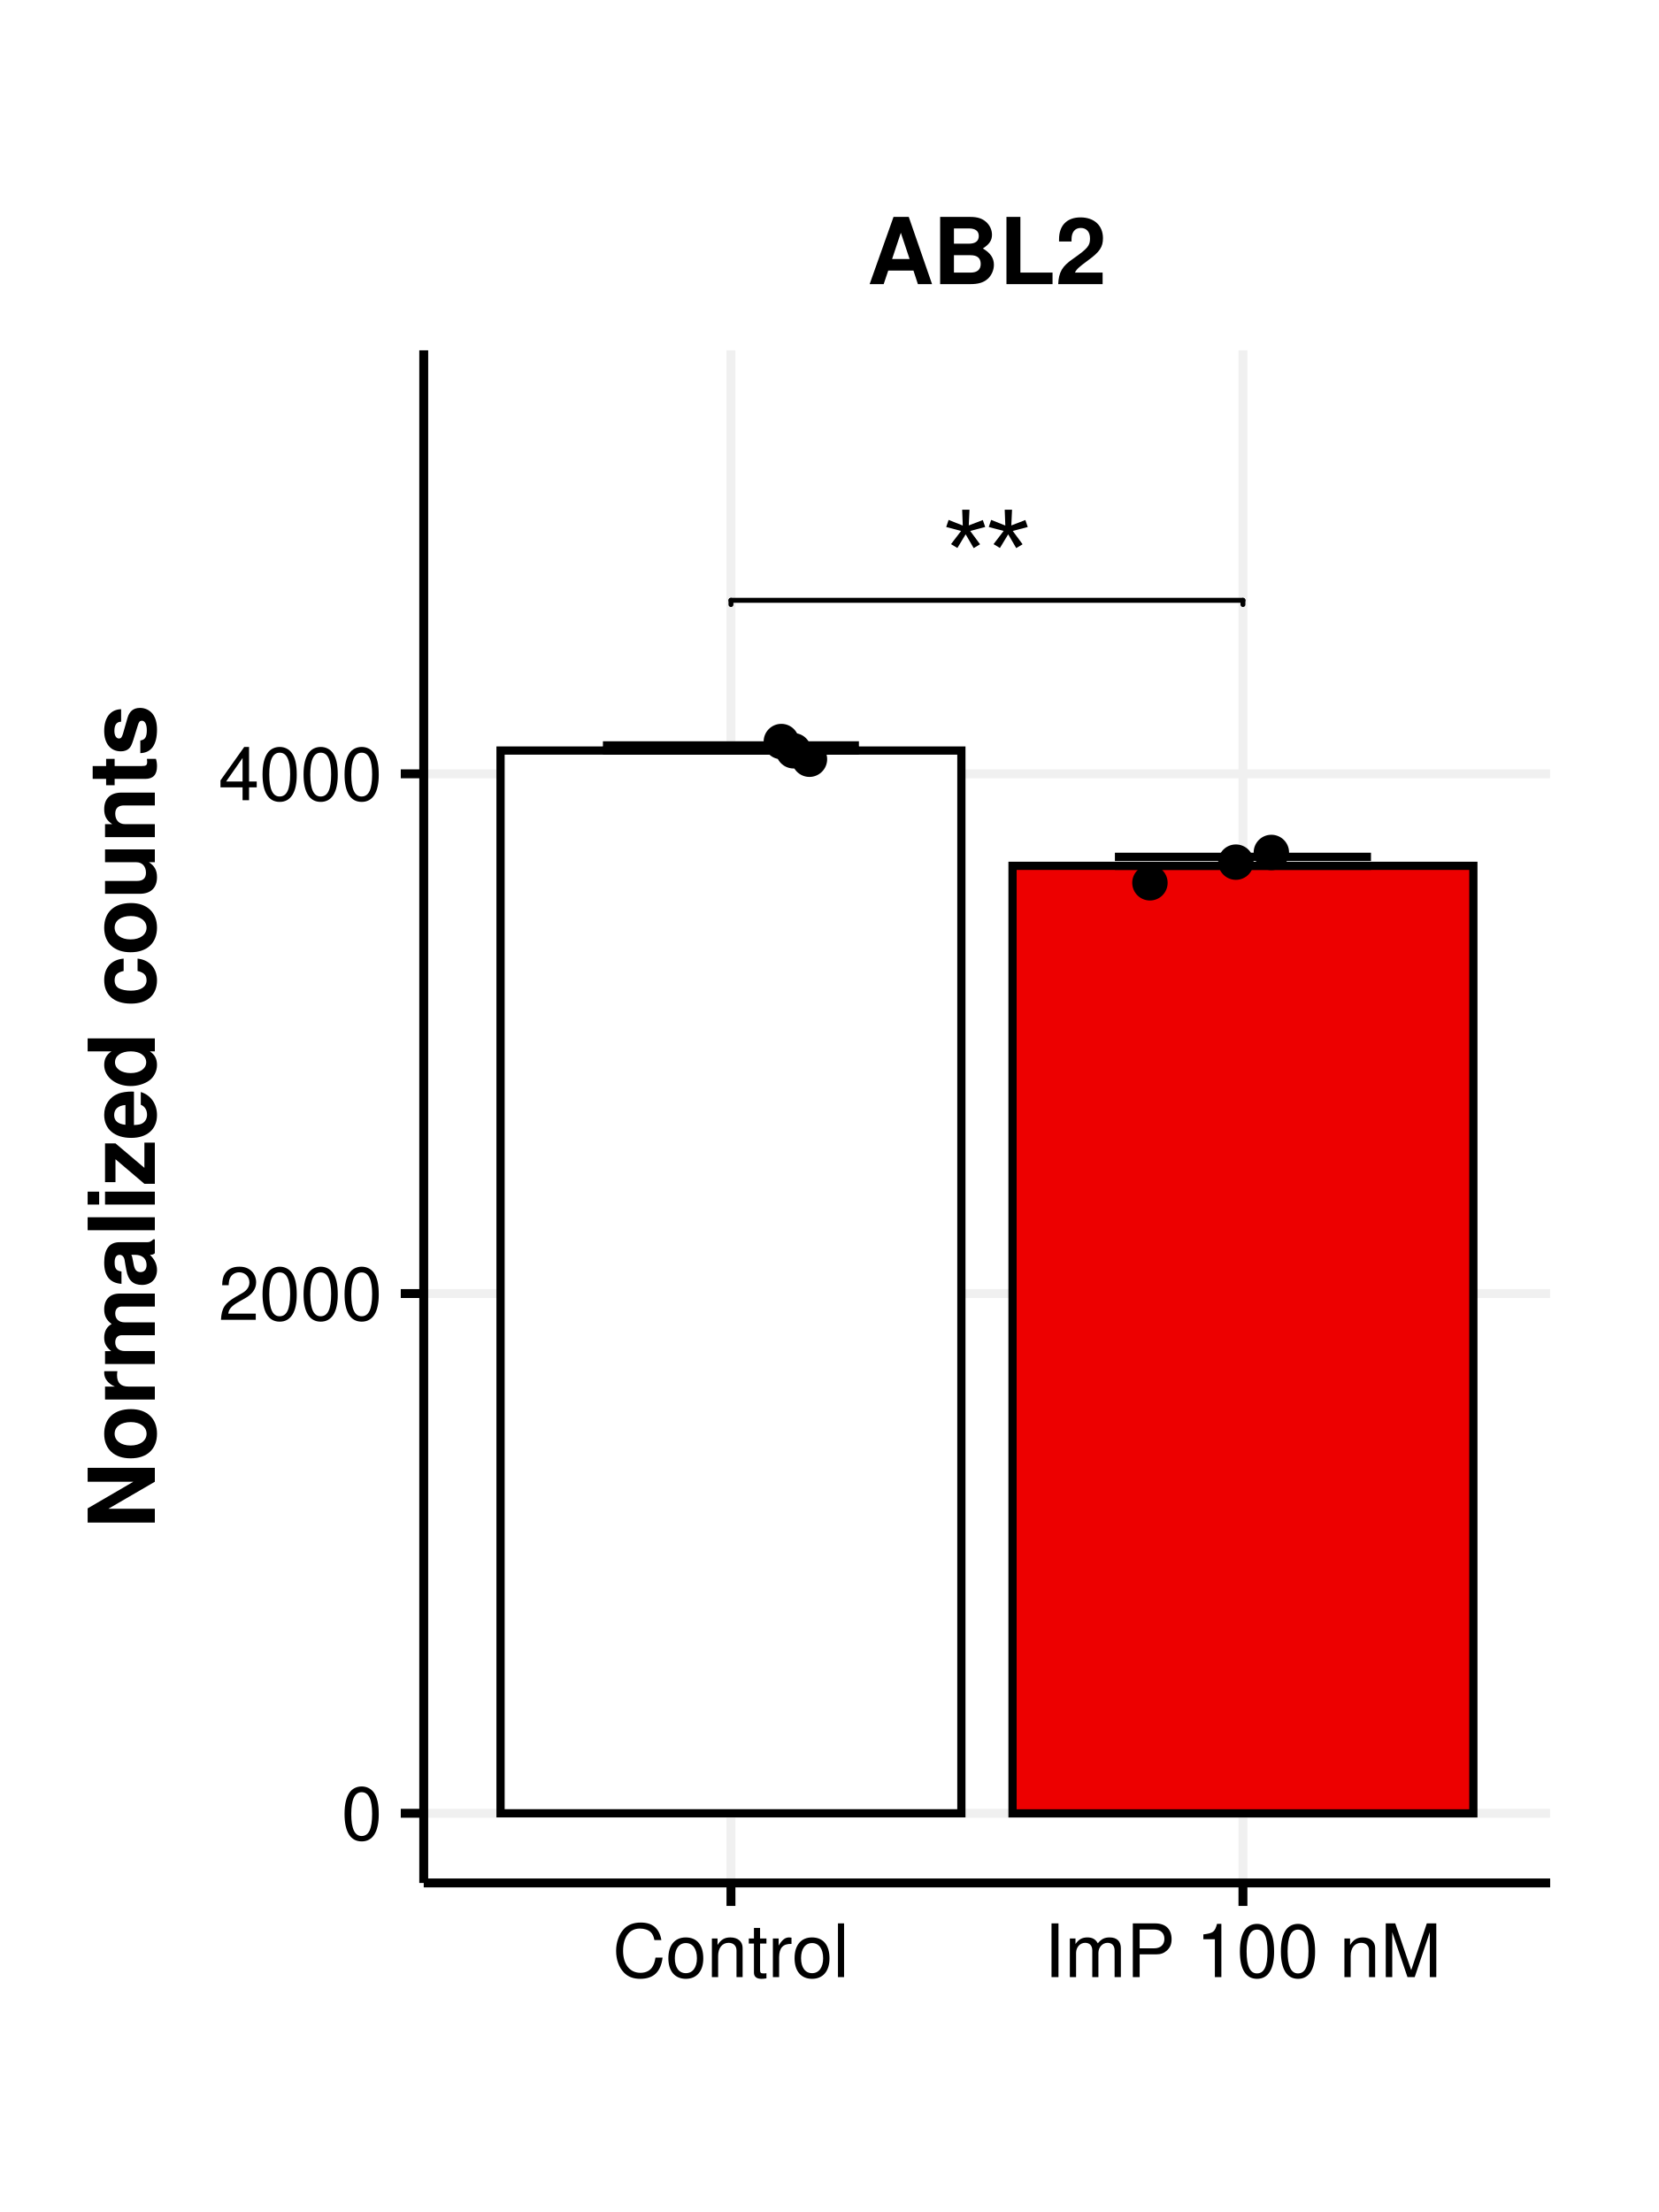
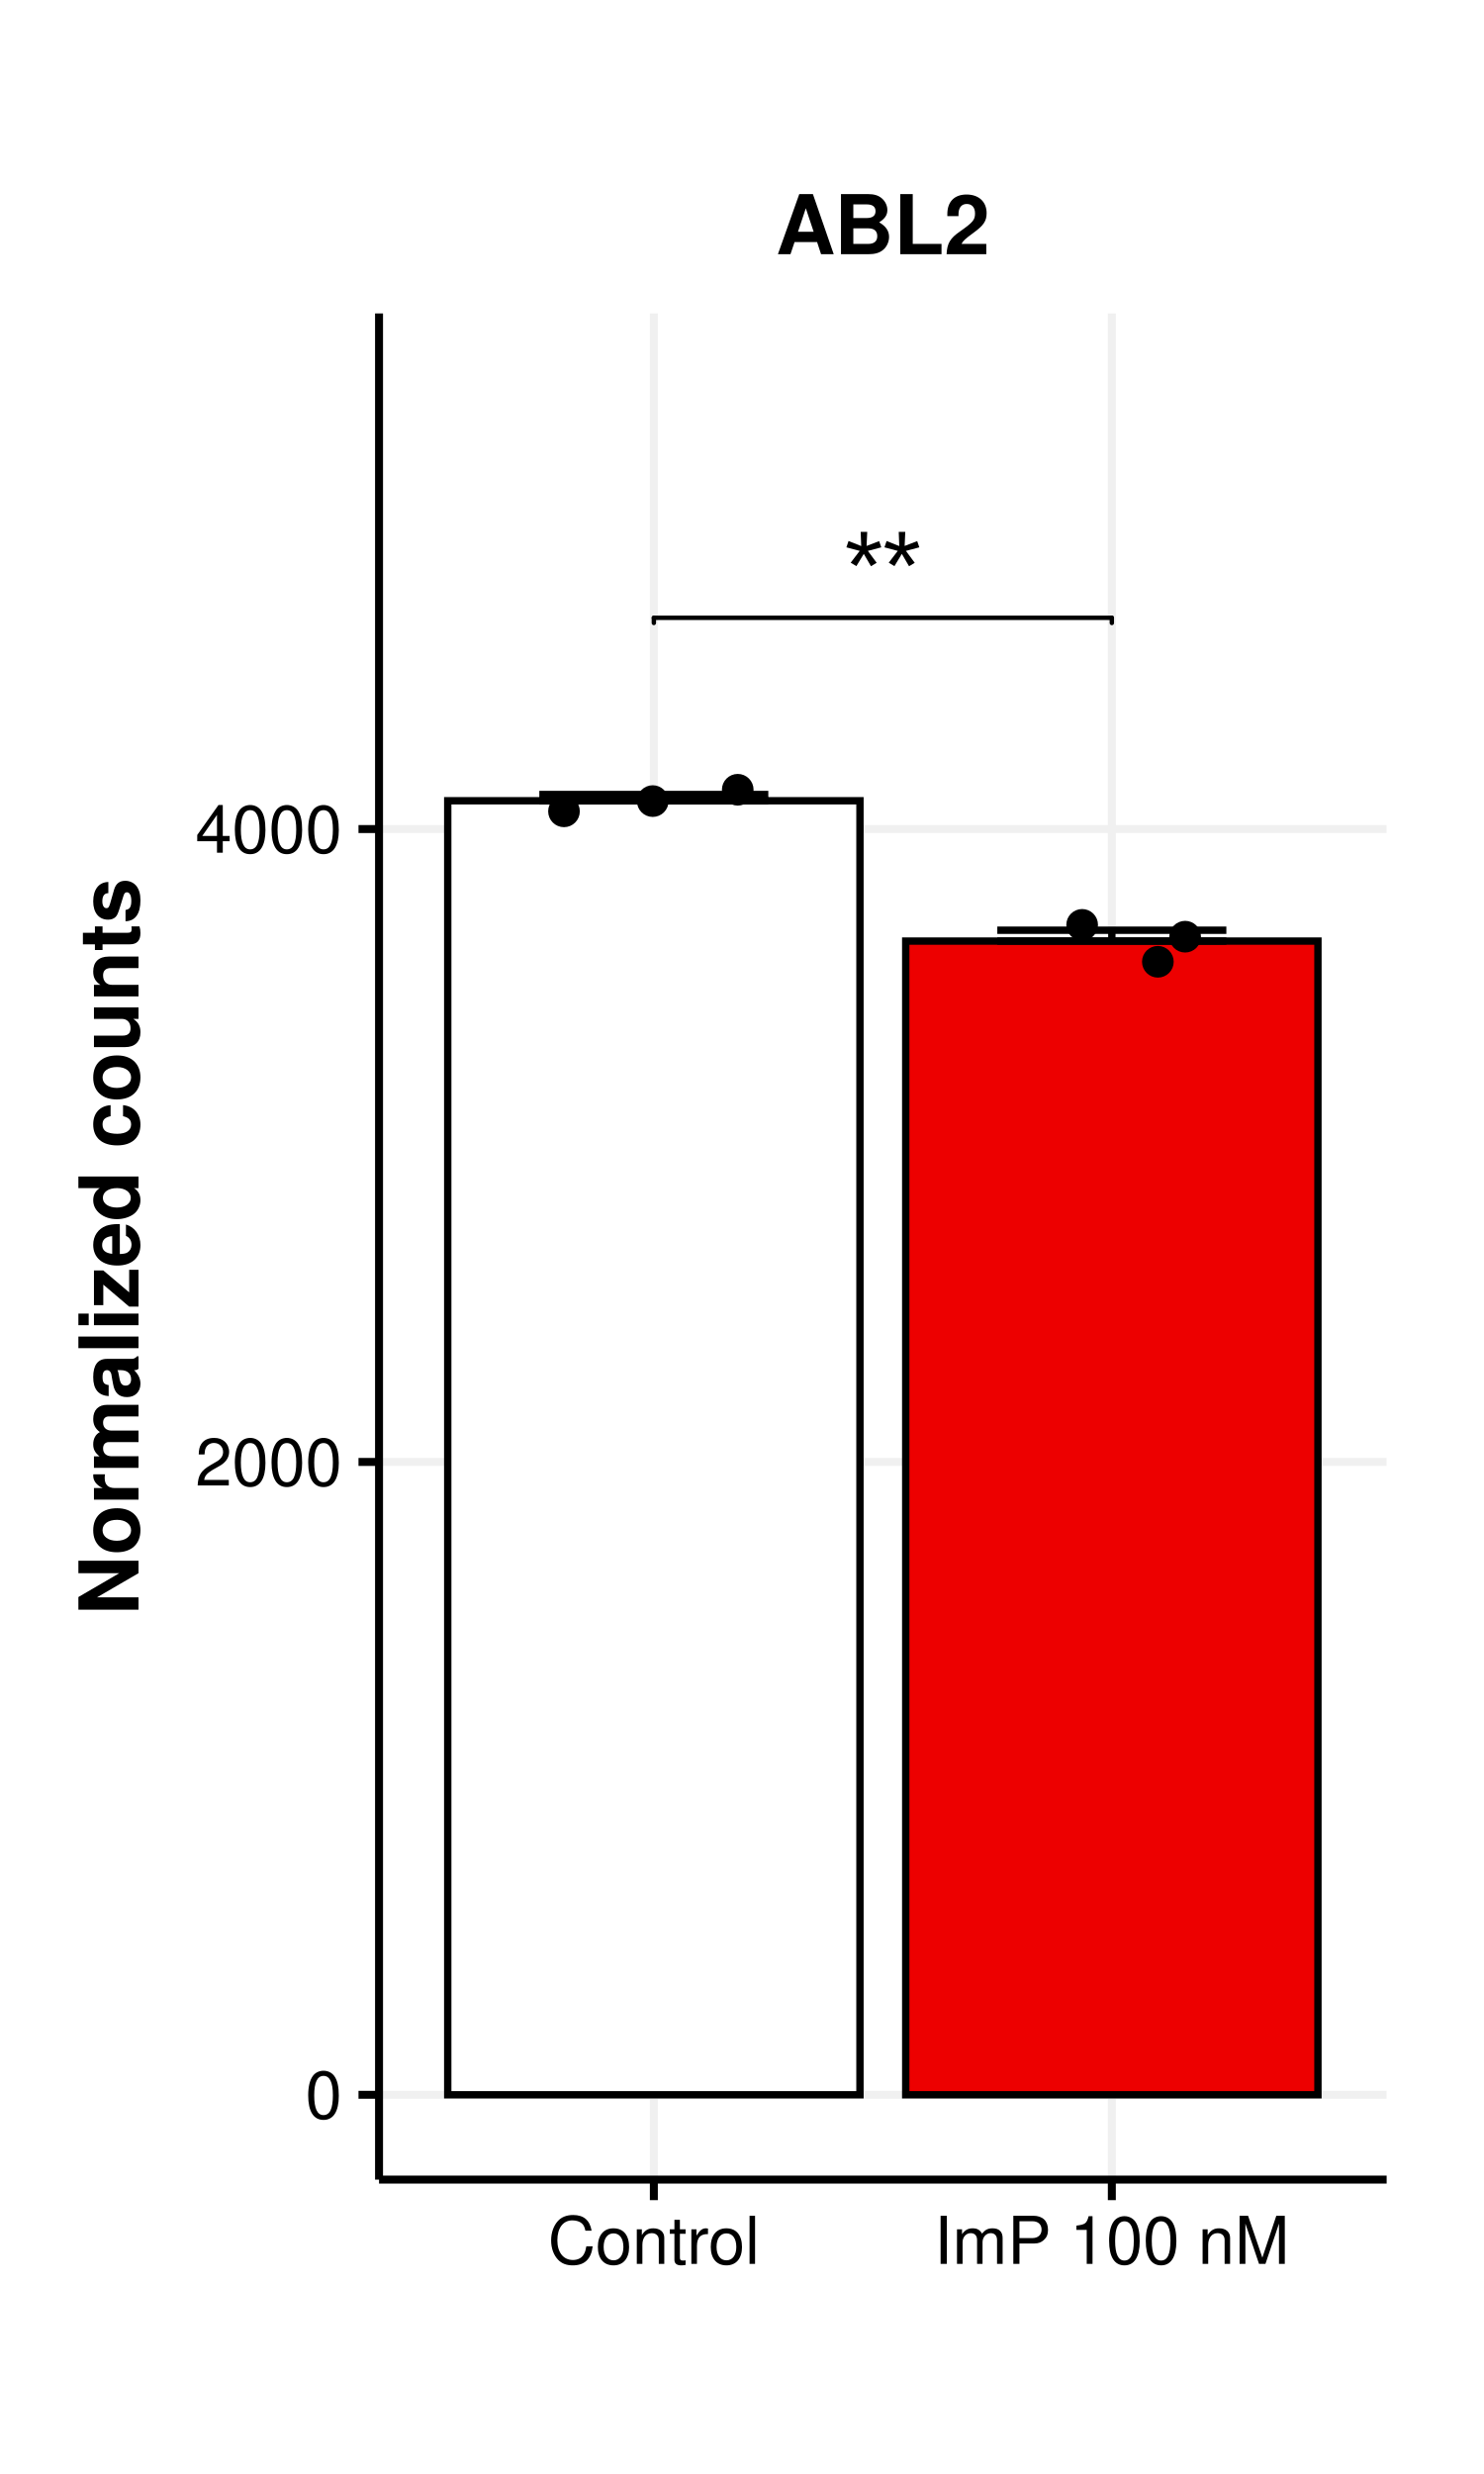
- <svg xmlns="http://www.w3.org/2000/svg" class="svglite" width="216.00pt" height="288.00pt" viewBox="0 0 216.00 288.00">
+ <svg xmlns="http://www.w3.org/2000/svg" class="svglite" width="216.00pt" height="360.00pt" viewBox="0 0 216.00 360.00">
  <defs>
    <style type="text/css">
    .svglite line, .svglite polyline, .svglite polygon, .svglite path, .svglite rect, .svglite circle {
      fill: none;
      stroke: #000000;
      stroke-linecap: round;
      stroke-linejoin: round;
      stroke-miterlimit: 10.00;
    }
    .svglite text {
      white-space: pre;
    }
  </style>
  </defs>
  <rect width="100%" height="100%" style="stroke: none; fill: #FFFFFF;" />
  <defs>
-     <clipPath id="cpMC4wMHwyMTYuMDB8MC4wMHwyODguMDA=">
-       <rect x="0.00" y="0.00" width="216.00" height="288.00" />
+     <clipPath id="cpMC4wMHwyMTYuMDB8MC4wMHwzNjAuMDA=">
+       <rect x="0.00" y="0.00" width="216.00" height="360.00" />
    </clipPath>
  </defs>
-   <g clip-path="url(#cpMC4wMHwyMTYuMDB8MC4wMHwyODguMDA=)">
-     <rect x="0.00" y="0.00" width="216.00" height="288.00" style="stroke-width: 1.16; stroke: none; fill: #FFFFFF;" />
+   <g clip-path="url(#cpMC4wMHwyMTYuMDB8MC4wMHwzNjAuMDA=)">
+     <rect x="0.00" y="0.00" width="216.00" height="360.00" style="stroke-width: 1.16; stroke: none; fill: #FFFFFF;" />
  </g>
  <defs>
-     <clipPath id="cpNTUuMTd8MjAxLjgzfDQ1LjYxfDI0NS4xNg==">
-       <rect x="55.17" y="45.61" width="146.65" height="199.55" />
+     <clipPath id="cpNTUuMTd8MjAxLjgzfDQ1LjYxfDMxNy4xNg==">
+       <rect x="55.17" y="45.61" width="146.65" height="271.55" />
    </clipPath>
  </defs>
-   <g clip-path="url(#cpNTUuMTd8MjAxLjgzfDQ1LjYxfDI0NS4xNg==)">
-     <rect x="55.17" y="45.61" width="146.65" height="199.55" style="stroke-width: 1.16; stroke: none; fill: #FFFFFF;" />
-     <polyline points="55.17,236.09 201.83,236.09 " style="stroke-width: 1.16; stroke: #F0F0F0; stroke-linecap: butt;" />
-     <polyline points="55.17,168.42 201.83,168.42 " style="stroke-width: 1.16; stroke: #F0F0F0; stroke-linecap: butt;" />
-     <polyline points="55.17,100.75 201.83,100.75 " style="stroke-width: 1.16; stroke: #F0F0F0; stroke-linecap: butt;" />
-     <polyline points="95.17,245.16 95.17,45.61 " style="stroke-width: 1.16; stroke: #F0F0F0; stroke-linecap: butt;" />
-     <polyline points="161.83,245.16 161.83,45.61 " style="stroke-width: 1.16; stroke: #F0F0F0; stroke-linecap: butt;" />
-     <rect x="65.17" y="97.72" width="60.00" height="138.37" style="stroke-width: 1.07; stroke-linecap: butt; stroke-linejoin: miter; fill: #FFFFFF;" />
-     <rect x="131.83" y="112.73" width="60.00" height="123.37" style="stroke-width: 1.07; stroke-linecap: butt; stroke-linejoin: miter; fill: #ED0000;" />
-     <polyline points="78.50,97.05 111.83,97.05 " style="stroke-width: 1.07; stroke-linecap: butt;" />
-     <polyline points="95.17,97.05 95.17,97.72 " style="stroke-width: 1.07; stroke-linecap: butt;" />
-     <polyline points="78.50,97.72 111.83,97.72 " style="stroke-width: 1.07; stroke-linecap: butt;" />
-     <polyline points="145.16,111.56 178.50,111.56 " style="stroke-width: 1.07; stroke-linecap: butt;" />
-     <polyline points="161.83,111.56 161.83,112.73 " style="stroke-width: 1.07; stroke-linecap: butt;" />
-     <polyline points="145.16,112.73 178.50,112.73 " style="stroke-width: 1.07; stroke-linecap: butt;" />
-     <circle cx="101.73" cy="96.55" r="1.95" style="stroke-width: 0.71; fill: #000000;" />
-     <circle cx="105.39" cy="98.85" r="1.95" style="stroke-width: 0.71; fill: #000000;" />
-     <circle cx="103.32" cy="97.75" r="1.95" style="stroke-width: 0.71; fill: #000000;" />
-     <circle cx="149.72" cy="114.94" r="1.95" style="stroke-width: 0.71; fill: #000000;" />
-     <circle cx="160.91" cy="112.25" r="1.95" style="stroke-width: 0.71; fill: #000000;" />
-     <circle cx="165.53" cy="110.99" r="1.95" style="stroke-width: 0.71; fill: #000000;" />
-     <text x="128.50" y="76.16" text-anchor="middle" style="font-size: 14.23px; font-family: &quot;Arial&quot;;" textLength="11.07px" lengthAdjust="spacingAndGlyphs">**</text>
-     <line x1="95.17" y1="78.71" x2="95.17" y2="78.16" style="stroke-width: 0.64;" />
-     <line x1="95.17" y1="78.16" x2="161.83" y2="78.16" style="stroke-width: 0.64;" />
-     <line x1="161.83" y1="78.16" x2="161.83" y2="78.71" style="stroke-width: 0.64;" />
-     <rect x="55.17" y="45.61" width="146.65" height="199.55" style="stroke-width: 1.16; stroke: none;" />
+   <g clip-path="url(#cpNTUuMTd8MjAxLjgzfDQ1LjYxfDMxNy4xNg==)">
+     <rect x="55.17" y="45.61" width="146.65" height="271.55" style="stroke-width: 1.16; stroke: none; fill: #FFFFFF;" />
+     <polyline points="55.17,304.82 201.83,304.82 " style="stroke-width: 1.16; stroke: #F0F0F0; stroke-linecap: butt;" />
+     <polyline points="55.17,212.73 201.83,212.73 " style="stroke-width: 1.16; stroke: #F0F0F0; stroke-linecap: butt;" />
+     <polyline points="55.17,120.64 201.83,120.64 " style="stroke-width: 1.16; stroke: #F0F0F0; stroke-linecap: butt;" />
+     <polyline points="95.17,317.16 95.17,45.61 " style="stroke-width: 1.16; stroke: #F0F0F0; stroke-linecap: butt;" />
+     <polyline points="161.83,317.16 161.83,45.61 " style="stroke-width: 1.16; stroke: #F0F0F0; stroke-linecap: butt;" />
+     <rect x="65.17" y="116.52" width="60.00" height="188.30" style="stroke-width: 1.07; stroke-linecap: butt; stroke-linejoin: miter; fill: #FFFFFF;" />
+     <rect x="131.83" y="136.94" width="60.00" height="167.88" style="stroke-width: 1.07; stroke-linecap: butt; stroke-linejoin: miter; fill: #ED0000;" />
+     <polyline points="78.50,115.61 111.83,115.61 " style="stroke-width: 1.07; stroke-linecap: butt;" />
+     <polyline points="95.17,115.61 95.17,116.52 " style="stroke-width: 1.07; stroke-linecap: butt;" />
+     <polyline points="78.50,116.52 111.83,116.52 " style="stroke-width: 1.07; stroke-linecap: butt;" />
+     <polyline points="145.16,135.36 178.50,135.36 " style="stroke-width: 1.07; stroke-linecap: butt;" />
+     <polyline points="161.83,135.36 161.83,136.94 " style="stroke-width: 1.07; stroke-linecap: butt;" />
+     <polyline points="145.16,136.94 178.50,136.94 " style="stroke-width: 1.07; stroke-linecap: butt;" />
+     <circle cx="107.38" cy="114.92" r="1.95" style="stroke-width: 0.71; fill: #000000;" />
+     <circle cx="82.09" cy="118.06" r="1.95" style="stroke-width: 0.71; fill: #000000;" />
+     <circle cx="95.01" cy="116.57" r="1.95" style="stroke-width: 0.71; fill: #000000;" />
+     <circle cx="168.53" cy="139.95" r="1.95" style="stroke-width: 0.71; fill: #000000;" />
+     <circle cx="172.50" cy="136.30" r="1.95" style="stroke-width: 0.71; fill: #000000;" />
+     <circle cx="157.51" cy="134.58" r="1.95" style="stroke-width: 0.71; fill: #000000;" />
+     <text x="128.50" y="87.19" text-anchor="middle" style="font-size: 14.23px; font-family: &quot;Arial&quot;;" textLength="11.07px" lengthAdjust="spacingAndGlyphs">**</text>
+     <line x1="95.17" y1="90.65" x2="95.17" y2="89.90" style="stroke-width: 0.64;" />
+     <line x1="95.17" y1="89.90" x2="161.83" y2="89.90" style="stroke-width: 0.64;" />
+     <line x1="161.83" y1="89.90" x2="161.83" y2="90.65" style="stroke-width: 0.64;" />
+     <rect x="55.17" y="45.61" width="146.65" height="271.55" style="stroke-width: 1.16; stroke: none;" />
  </g>
-   <g clip-path="url(#cpMC4wMHwyMTYuMDB8MC4wMHwyODguMDA=)">
-     <polyline points="55.17,245.16 55.17,45.61 " style="stroke-width: 1.16; stroke-linecap: butt;" />
-     <text x="49.79" y="239.53" text-anchor="end" style="font-size: 9.60px; font-family: &quot;Helvetica&quot;;" textLength="5.34px" lengthAdjust="spacingAndGlyphs">0</text>
-     <text x="49.79" y="171.86" text-anchor="end" style="font-size: 9.60px; font-family: &quot;Helvetica&quot;;" textLength="21.34px" lengthAdjust="spacingAndGlyphs">2000</text>
-     <text x="49.79" y="104.19" text-anchor="end" style="font-size: 9.60px; font-family: &quot;Helvetica&quot;;" textLength="21.34px" lengthAdjust="spacingAndGlyphs">4000</text>
-     <polyline points="52.18,236.09 55.17,236.09 " style="stroke-width: 1.16; stroke-linecap: butt;" />
-     <polyline points="52.18,168.42 55.17,168.42 " style="stroke-width: 1.16; stroke-linecap: butt;" />
-     <polyline points="52.18,100.75 55.17,100.75 " style="stroke-width: 1.16; stroke-linecap: butt;" />
-     <polyline points="55.17,245.16 201.83,245.16 " style="stroke-width: 1.16; stroke-linecap: butt;" />
-     <polyline points="95.17,248.15 95.17,245.16 " style="stroke-width: 1.16; stroke-linecap: butt;" />
-     <polyline points="161.83,248.15 161.83,245.16 " style="stroke-width: 1.16; stroke-linecap: butt;" />
-     <text x="95.17" y="257.42" text-anchor="middle" style="font-size: 9.60px; font-family: &quot;Helvetica&quot;;" textLength="30.92px" lengthAdjust="spacingAndGlyphs">Control</text>
-     <text x="161.83" y="257.42" text-anchor="middle" style="font-size: 9.60px; font-family: &quot;Helvetica&quot;;" textLength="51.72px" lengthAdjust="spacingAndGlyphs">ImP 100 nM</text>
-     <text transform="translate(20.16,145.39) rotate(-90)" text-anchor="middle" style="font-size: 12.00px; font-weight: bold; font-family: &quot;Helvetica&quot;;" textLength="107.35px" lengthAdjust="spacingAndGlyphs">Normalized counts</text>
+   <g clip-path="url(#cpMC4wMHwyMTYuMDB8MC4wMHwzNjAuMDA=)">
+     <polyline points="55.17,317.16 55.17,45.61 " style="stroke-width: 1.16; stroke-linecap: butt;" />
+     <text x="49.79" y="308.26" text-anchor="end" style="font-size: 9.60px; font-family: &quot;Helvetica&quot;;" textLength="5.34px" lengthAdjust="spacingAndGlyphs">0</text>
+     <text x="49.79" y="216.17" text-anchor="end" style="font-size: 9.60px; font-family: &quot;Helvetica&quot;;" textLength="21.34px" lengthAdjust="spacingAndGlyphs">2000</text>
+     <text x="49.79" y="124.08" text-anchor="end" style="font-size: 9.60px; font-family: &quot;Helvetica&quot;;" textLength="21.34px" lengthAdjust="spacingAndGlyphs">4000</text>
+     <polyline points="52.18,304.82 55.17,304.82 " style="stroke-width: 1.16; stroke-linecap: butt;" />
+     <polyline points="52.18,212.73 55.17,212.73 " style="stroke-width: 1.16; stroke-linecap: butt;" />
+     <polyline points="52.18,120.64 55.17,120.64 " style="stroke-width: 1.16; stroke-linecap: butt;" />
+     <polyline points="55.17,317.16 201.83,317.16 " style="stroke-width: 1.16; stroke-linecap: butt;" />
+     <polyline points="95.17,320.15 95.17,317.16 " style="stroke-width: 1.16; stroke-linecap: butt;" />
+     <polyline points="161.83,320.15 161.83,317.16 " style="stroke-width: 1.16; stroke-linecap: butt;" />
+     <text x="95.17" y="329.42" text-anchor="middle" style="font-size: 9.60px; font-family: &quot;Helvetica&quot;;" textLength="30.92px" lengthAdjust="spacingAndGlyphs">Control</text>
+     <text x="161.83" y="329.42" text-anchor="middle" style="font-size: 9.60px; font-family: &quot;Helvetica&quot;;" textLength="51.72px" lengthAdjust="spacingAndGlyphs">ImP 100 nM</text>
+     <text transform="translate(20.16,181.39) rotate(-90)" text-anchor="middle" style="font-size: 12.00px; font-weight: bold; font-family: &quot;Helvetica&quot;;" textLength="107.35px" lengthAdjust="spacingAndGlyphs">Normalized counts</text>
    <text x="128.50" y="36.99" text-anchor="middle" style="font-size: 12.00px; font-weight: bold; font-family: &quot;Helvetica&quot;;" textLength="31.34px" lengthAdjust="spacingAndGlyphs">ABL2</text>
  </g>
</svg>
